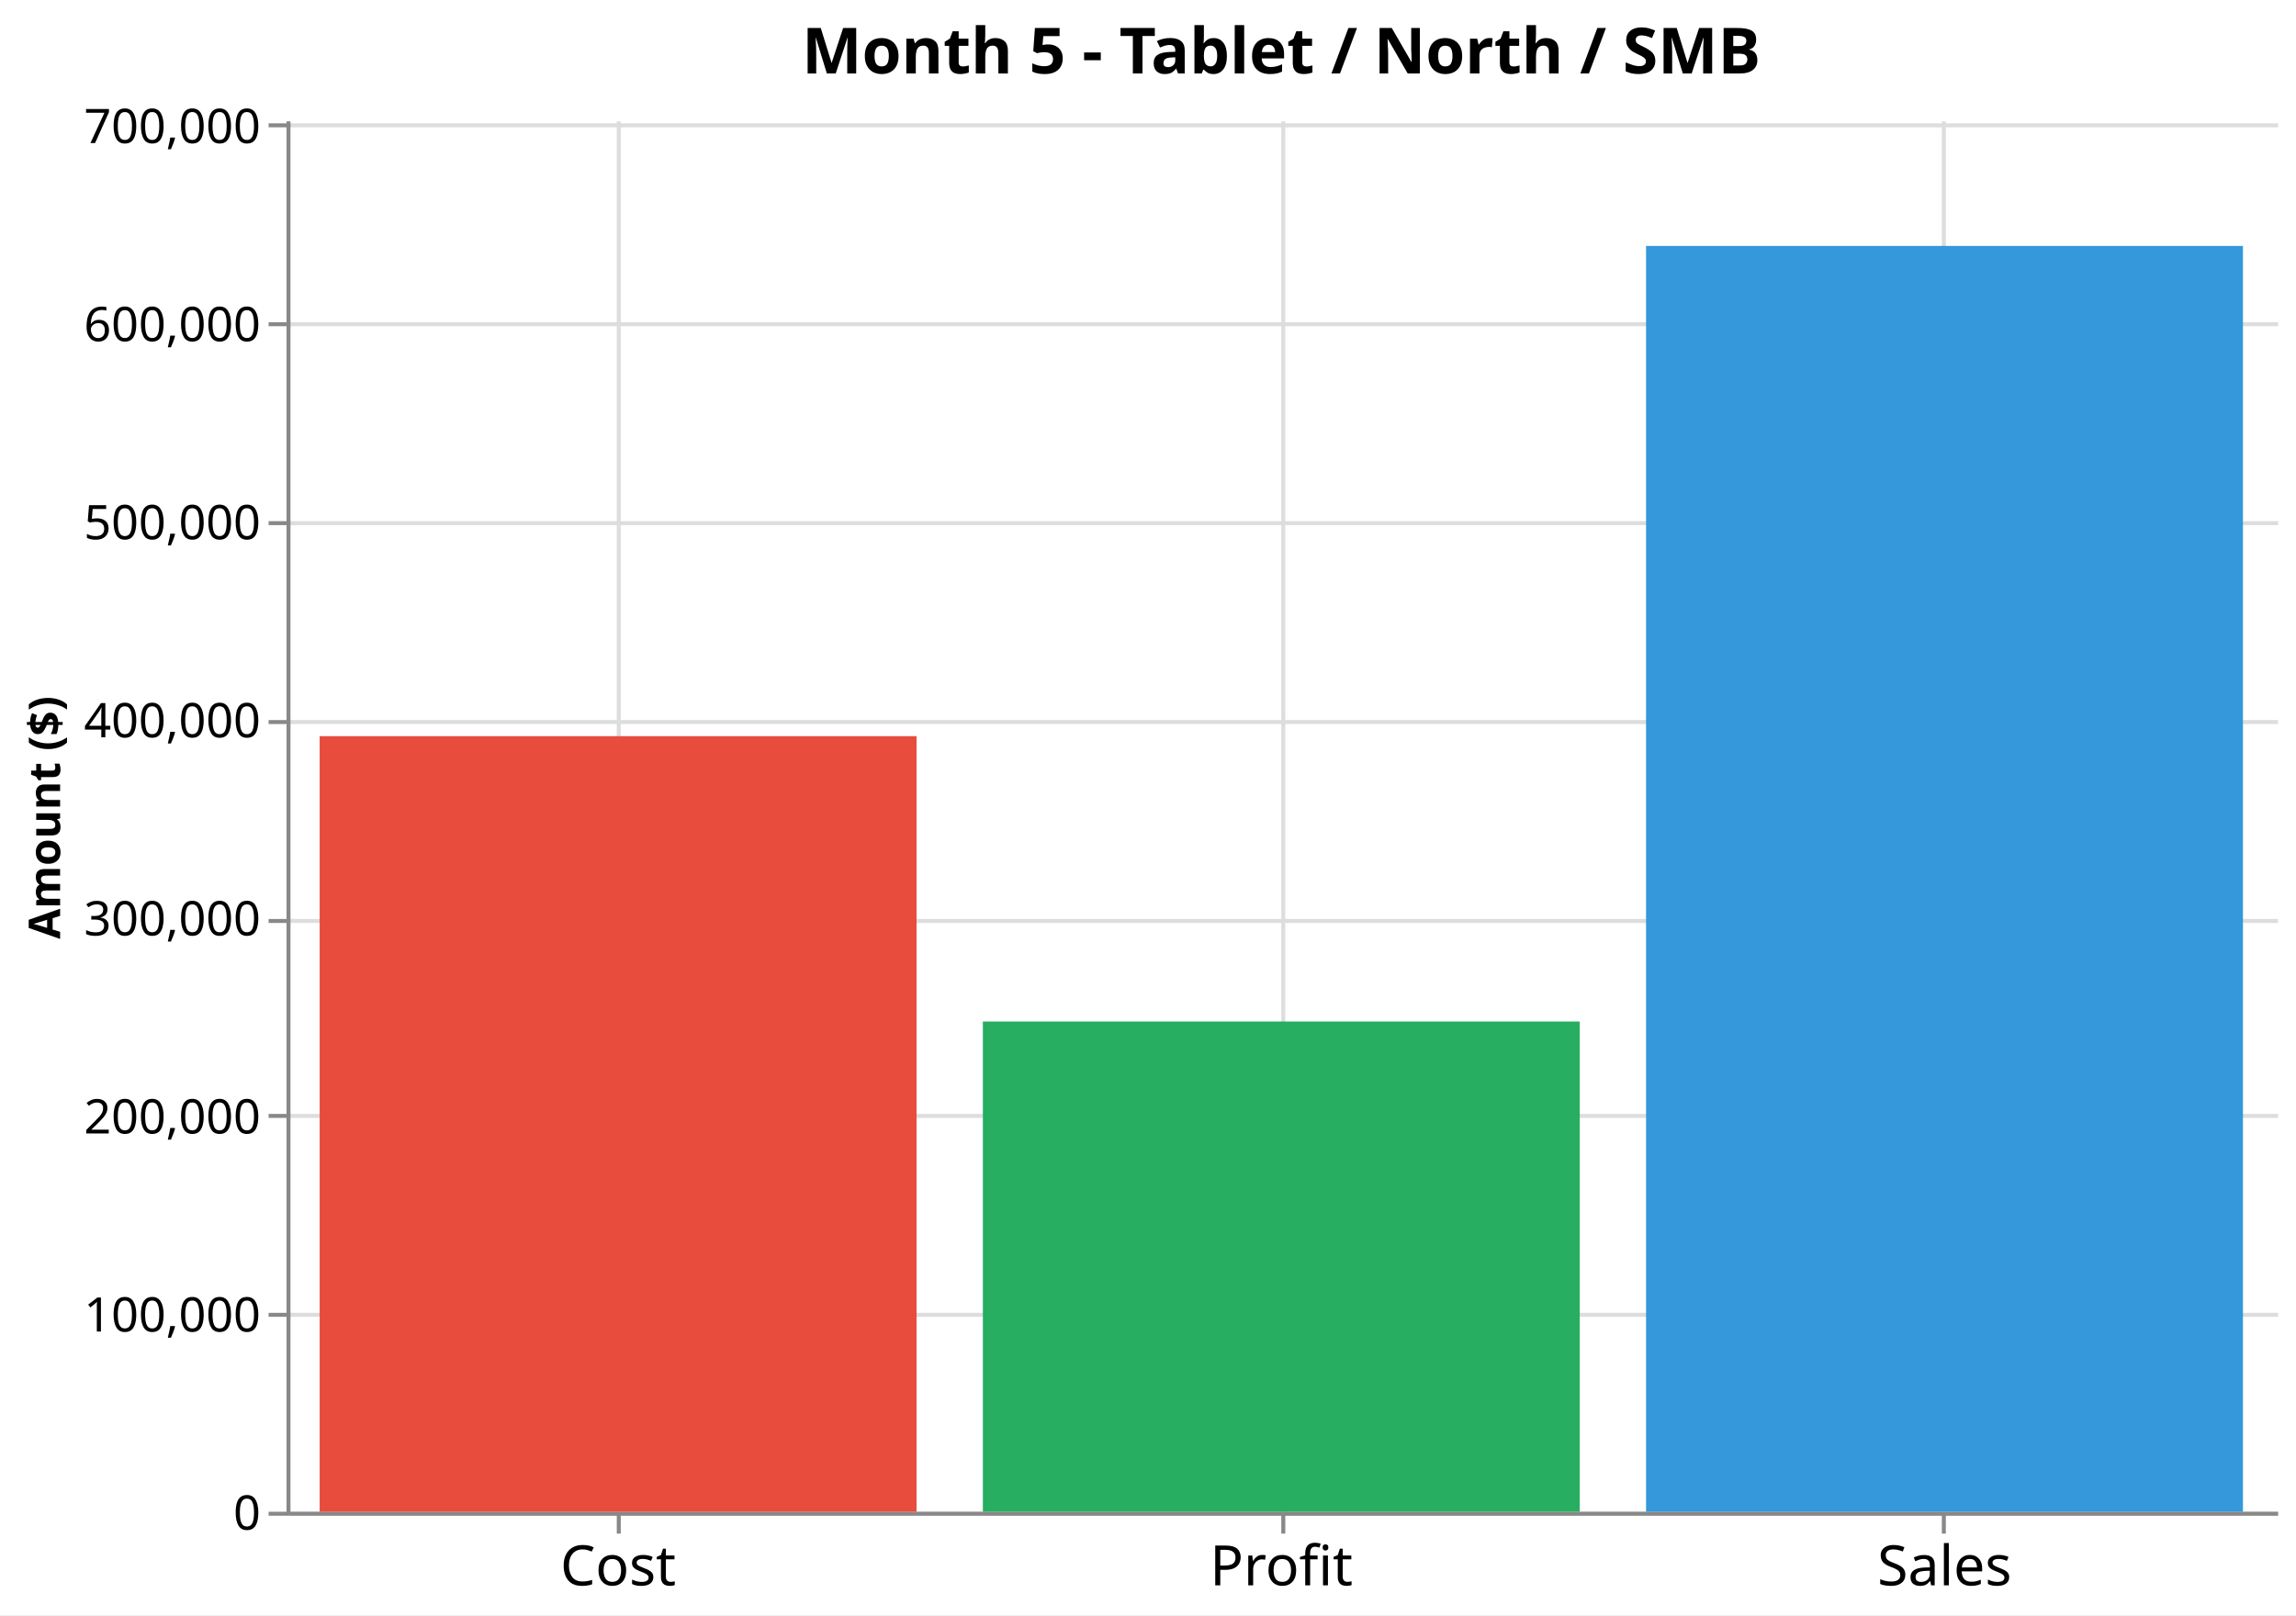
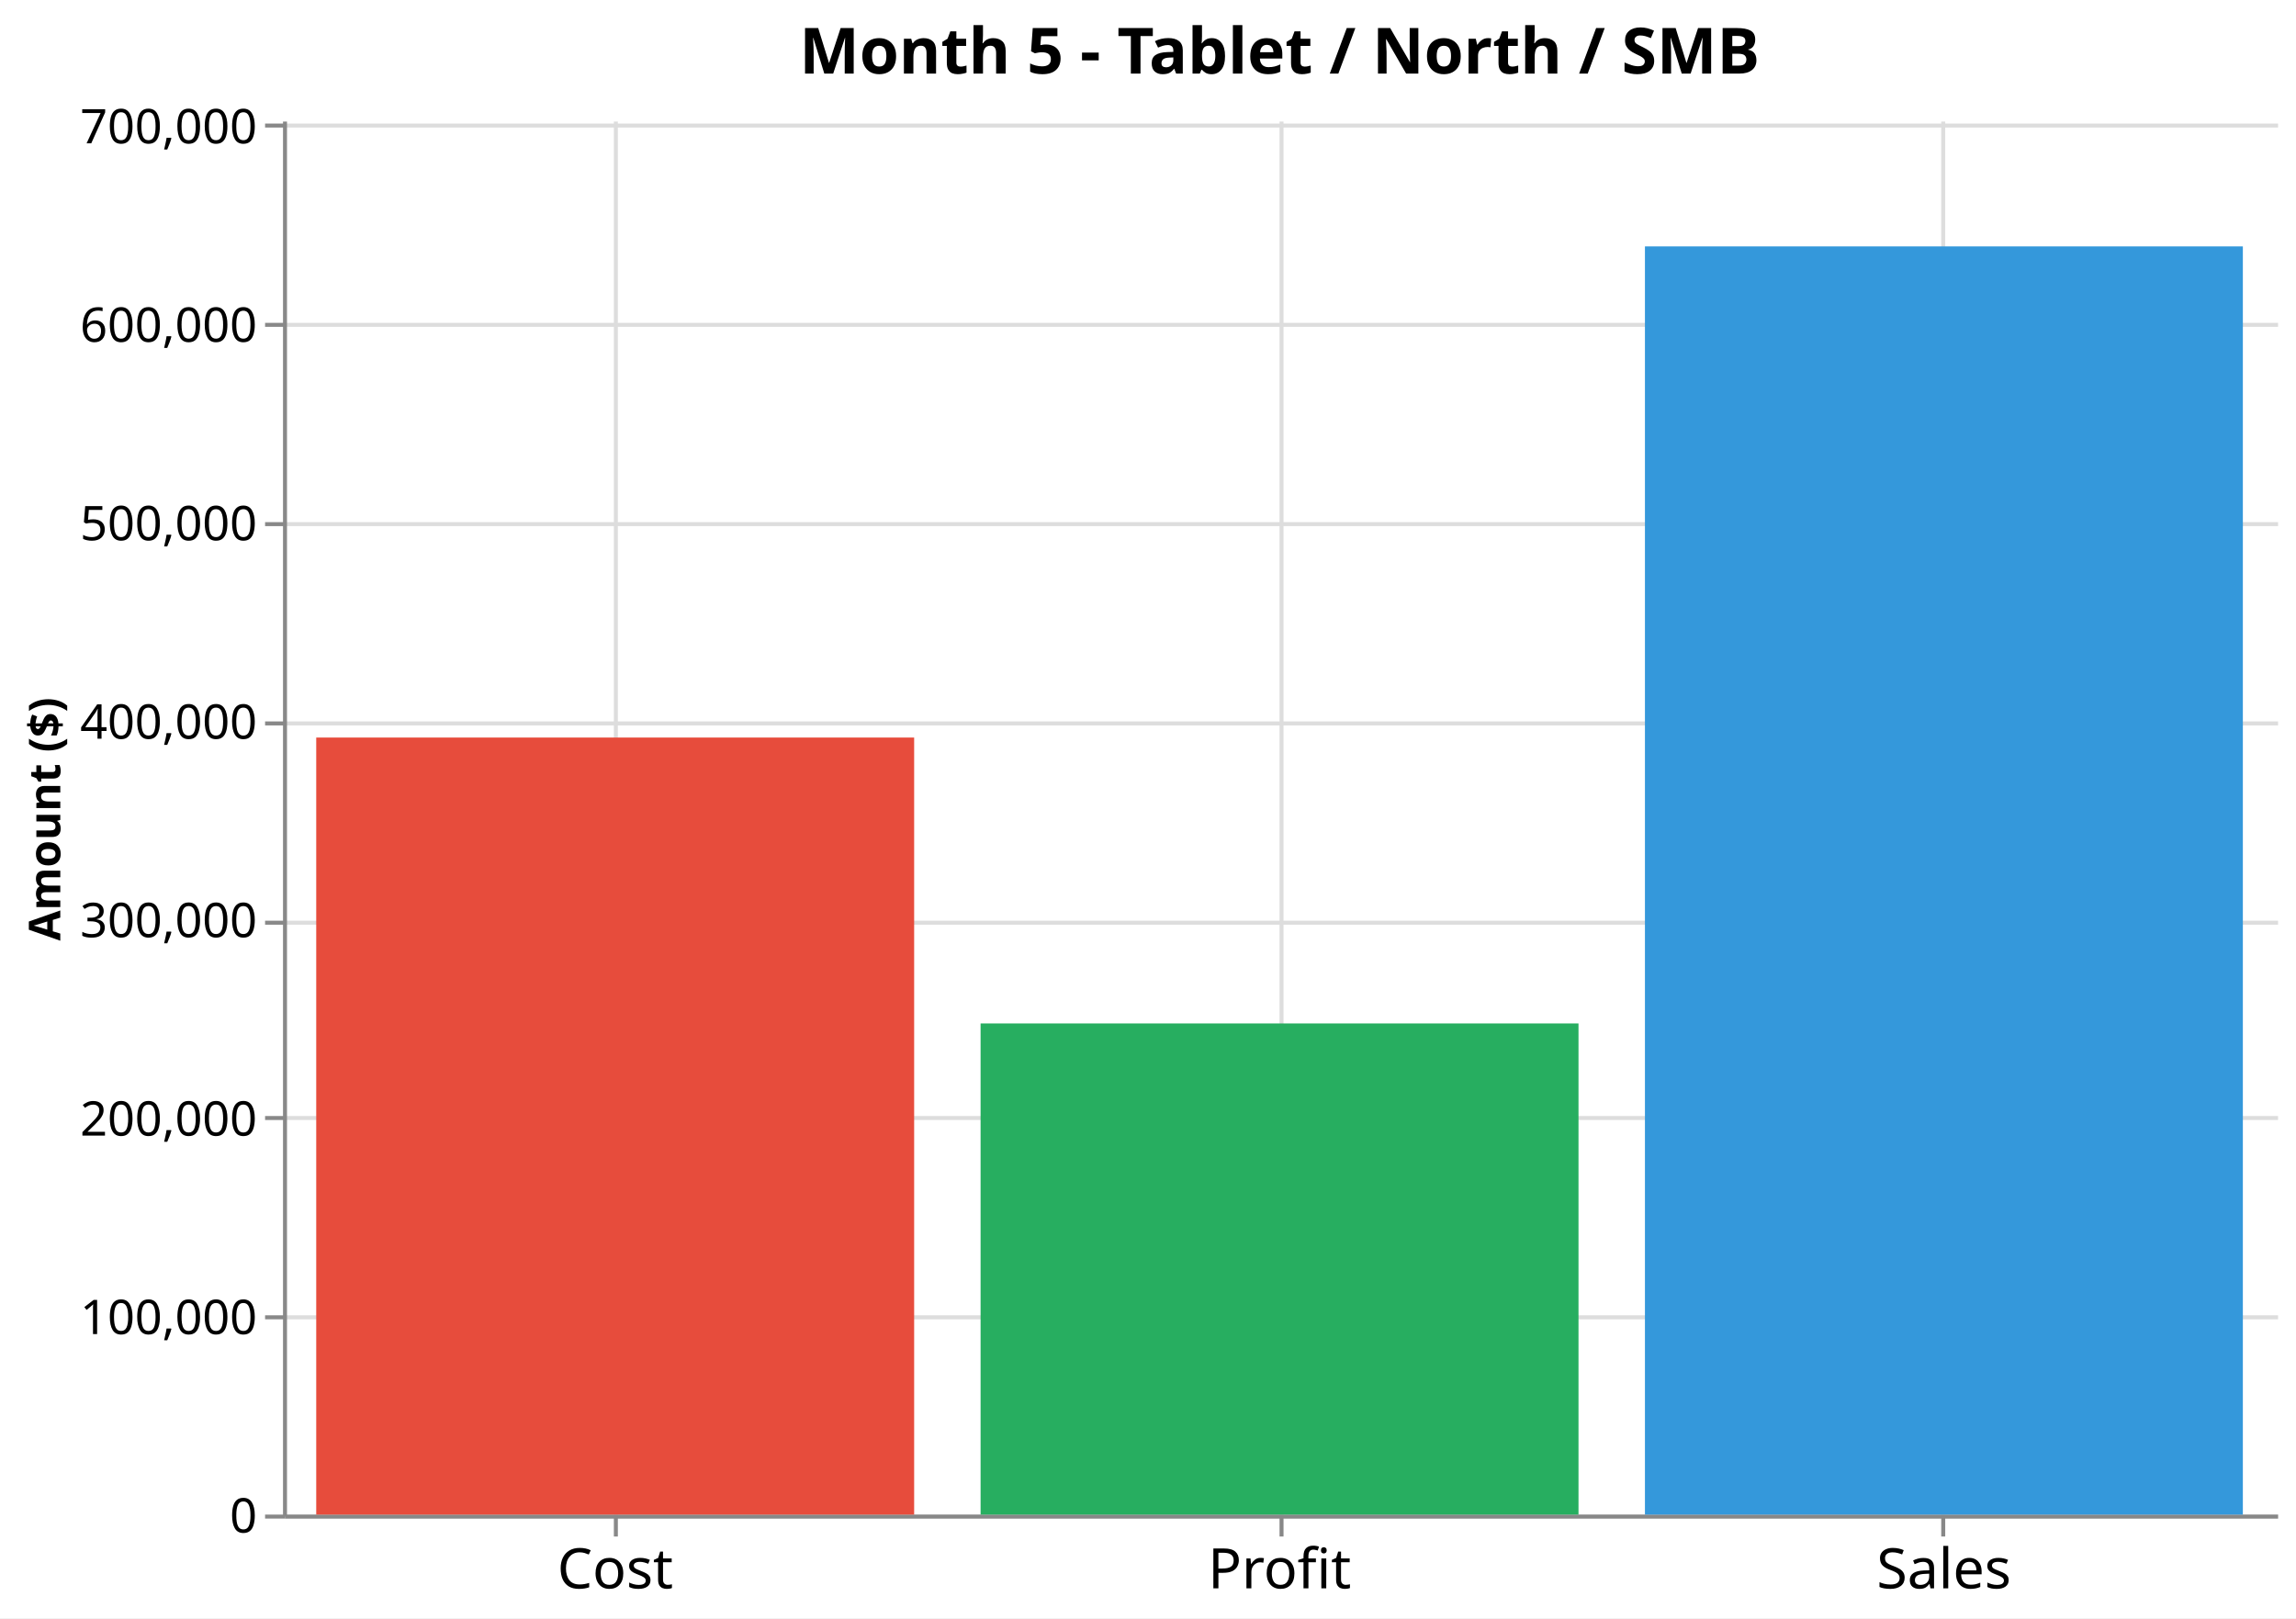
- <svg xmlns="http://www.w3.org/2000/svg" version="1.1" class="marks" width="577" height="406" viewBox="0 0 577 406">
-   <rect width="577" height="406" fill="white" />
-   <g fill="none" stroke-miterlimit="10" transform="translate(72,30)">
+ <svg xmlns="http://www.w3.org/2000/svg" version="1.1" class="marks" width="576" height="406" viewBox="0 0 576 406">
+   <rect width="576" height="406" fill="white" />
+   <g fill="none" stroke-miterlimit="10" transform="translate(71,30)">
    <g class="mark-group role-frame root" role="graphics-object" aria-roledescription="group mark container">
      <g transform="translate(0,0)">
        <path class="background" aria-hidden="true" d="M0,0h500v350h-500Z" />
        <g>
          <g class="mark-group role-axis" aria-hidden="true">
            <g transform="translate(0.5,350.5)">
              <path class="background" aria-hidden="true" d="M0,0h0v0h0Z" pointer-events="none" />
              <g>
                <g class="mark-rule role-axis-grid" pointer-events="none">
                  <line transform="translate(83,-350)" x2="0" y2="350" stroke="#ddd" stroke-width="1" opacity="1" />
                  <line transform="translate(250,-350)" x2="0" y2="350" stroke="#ddd" stroke-width="1" opacity="1" />
                  <line transform="translate(416,-350)" x2="0" y2="350" stroke="#ddd" stroke-width="1" opacity="1" />
                </g>
              </g>
              <path class="foreground" aria-hidden="true" d="" pointer-events="none" display="none" />
            </g>
          </g>
          <g class="mark-group role-axis" aria-hidden="true">
            <g transform="translate(0.5,0.5)">
              <path class="background" aria-hidden="true" d="M0,0h0v0h0Z" pointer-events="none" />
              <g>
                <g class="mark-rule role-axis-grid" pointer-events="none">
                  <line transform="translate(0,350)" x2="500" y2="0" stroke="#ddd" stroke-width="1" opacity="1" />
                  <line transform="translate(0,300)" x2="500" y2="0" stroke="#ddd" stroke-width="1" opacity="1" />
                  <line transform="translate(0,250)" x2="500" y2="0" stroke="#ddd" stroke-width="1" opacity="1" />
                  <line transform="translate(0,201)" x2="500" y2="0" stroke="#ddd" stroke-width="1" opacity="1" />
                  <line transform="translate(0,151)" x2="500" y2="0" stroke="#ddd" stroke-width="1" opacity="1" />
                  <line transform="translate(0,101)" x2="500" y2="0" stroke="#ddd" stroke-width="1" opacity="1" />
                  <line transform="translate(0,51)" x2="500" y2="0" stroke="#ddd" stroke-width="1" opacity="1" />
                  <line transform="translate(0,1)" x2="500" y2="0" stroke="#ddd" stroke-width="1" opacity="1" />
                </g>
              </g>
              <path class="foreground" aria-hidden="true" d="" pointer-events="none" display="none" />
            </g>
          </g>
          <g class="mark-group role-axis" role="graphics-symbol" aria-roledescription="axis" aria-label="X-axis for a discrete scale with 3 values: Cost, Profit, Sales">
            <g transform="translate(0.5,350.5)">
              <path class="background" aria-hidden="true" d="M0,0h0v0h0Z" pointer-events="none" />
              <g>
                <g class="mark-rule role-axis-tick" pointer-events="none">
                  <line transform="translate(83,0)" x2="0" y2="5" stroke="#888" stroke-width="1" opacity="1" />
                  <line transform="translate(250,0)" x2="0" y2="5" stroke="#888" stroke-width="1" opacity="1" />
                  <line transform="translate(416,0)" x2="0" y2="5" stroke="#888" stroke-width="1" opacity="1" />
                </g>
                <g class="mark-text role-axis-label" pointer-events="none">
                  <text text-anchor="middle" transform="translate(82.83333,18)" font-family="sans-serif" font-size="14px" fill="#000" opacity="1">Cost</text>
                  <text text-anchor="middle" transform="translate(249.5,18)" font-family="sans-serif" font-size="14px" fill="#000" opacity="1">Profit</text>
                  <text text-anchor="middle" transform="translate(416.1667,18)" font-family="sans-serif" font-size="14px" fill="#000" opacity="1">Sales</text>
                </g>
                <g class="mark-rule role-axis-domain" pointer-events="none">
                  <line transform="translate(0,0)" x2="500" y2="0" stroke="#888" stroke-width="1" opacity="1" />
                </g>
              </g>
              <path class="foreground" aria-hidden="true" d="" pointer-events="none" display="none" />
            </g>
          </g>
          <g class="mark-group role-axis" role="graphics-symbol" aria-roledescription="axis" aria-label="Y-axis titled 'Amount ($)' for a linear scale with values from 0 to 702,930">
            <g transform="translate(0.5,0.5)">
              <path class="background" aria-hidden="true" d="M0,0h0v0h0Z" pointer-events="none" />
              <g>
                <g class="mark-rule role-axis-tick" pointer-events="none">
                  <line transform="translate(0,350)" x2="-5" y2="0" stroke="#888" stroke-width="1" opacity="1" />
                  <line transform="translate(0,300)" x2="-5" y2="0" stroke="#888" stroke-width="1" opacity="1" />
                  <line transform="translate(0,250)" x2="-5" y2="0" stroke="#888" stroke-width="1" opacity="1" />
                  <line transform="translate(0,201)" x2="-5" y2="0" stroke="#888" stroke-width="1" opacity="1" />
                  <line transform="translate(0,151)" x2="-5" y2="0" stroke="#888" stroke-width="1" opacity="1" />
                  <line transform="translate(0,101)" x2="-5" y2="0" stroke="#888" stroke-width="1" opacity="1" />
                  <line transform="translate(0,51)" x2="-5" y2="0" stroke="#888" stroke-width="1" opacity="1" />
                  <line transform="translate(0,1)" x2="-5" y2="0" stroke="#888" stroke-width="1" opacity="1" />
                </g>
                <g class="mark-text role-axis-label" pointer-events="none">
                  <text text-anchor="end" transform="translate(-7,354)" font-family="sans-serif" font-size="12px" fill="#000" opacity="1">0</text>
                  <text text-anchor="end" transform="translate(-7,304.2084)" font-family="sans-serif" font-size="12px" fill="#000" opacity="1">100,000</text>
                  <text text-anchor="end" transform="translate(-7,254.4169)" font-family="sans-serif" font-size="12px" fill="#000" opacity="1">200,000</text>
                  <text text-anchor="end" transform="translate(-7,204.6253)" font-family="sans-serif" font-size="12px" fill="#000" opacity="1">300,000</text>
                  <text text-anchor="end" transform="translate(-7,154.8337)" font-family="sans-serif" font-size="12px" fill="#000" opacity="1">400,000</text>
                  <text text-anchor="end" transform="translate(-7,105.0421)" font-family="sans-serif" font-size="12px" fill="#000" opacity="1">500,000</text>
                  <text text-anchor="end" transform="translate(-7,55.25056)" font-family="sans-serif" font-size="12px" fill="#000" opacity="1">600,000</text>
                  <text text-anchor="end" transform="translate(-7,5.458983)" font-family="sans-serif" font-size="12px" fill="#000" opacity="1">700,000</text>
                </g>
                <g class="mark-rule role-axis-domain" pointer-events="none">
                  <line transform="translate(0,350)" x2="0" y2="-350" stroke="#888" stroke-width="1" opacity="1" />
                </g>
                <g class="mark-text role-axis-title" pointer-events="none">
-                   <text text-anchor="middle" transform="translate(-55.39551,175) rotate(-90) translate(0,-2)" font-family="sans-serif" font-size="11px" font-weight="bold" fill="#000" opacity="1">Amount ($)</text>
+                   <text text-anchor="middle" transform="translate(-54.37695,175) rotate(-90) translate(0,-2)" font-family="sans-serif" font-size="11px" font-weight="bold" fill="#000" opacity="1">Amount ($)</text>
                </g>
              </g>
              <path class="foreground" aria-hidden="true" d="" pointer-events="none" display="none" />
            </g>
          </g>
          <g class="mark-rect role-mark marks" role="graphics-object" aria-roledescription="rect mark container">
            <path aria-label="Metric: Cost; Amount: 391,543; Color: #e74c3c" role="graphics-symbol" aria-roledescription="bar" d="M8.333,155.045h150v194.955h-150Z" fill="#e74c3c" />
            <path aria-label="Metric: Profit; Amount: 247,485; Color: #27ae60" role="graphics-symbol" aria-roledescription="bar" d="M175,226.774h150v123.226h-150Z" fill="#27ae60" />
            <path aria-label="Metric: Sales; Amount: 639,027; Color: #3498db" role="graphics-symbol" aria-roledescription="bar" d="M341.667,31.818h150v318.182h-150Z" fill="#3498db" />
          </g>
          <g class="mark-group role-title">
            <g transform="translate(250,-24.54102)">
              <path class="background" aria-hidden="true" d="M0,0h0v0h0Z" pointer-events="none" />
              <g>
                <g class="mark-text role-title-text" role="graphics-symbol" aria-roledescription="title" aria-label="Title text 'Month 5 - Tablet / North / SMB'" pointer-events="none">
                  <text text-anchor="middle" transform="translate(0,13)" font-family="sans-serif" font-size="16px" font-weight="bold" fill="#000" opacity="1">Month 5 - Tablet / North / SMB</text>
                </g>
              </g>
              <path class="foreground" aria-hidden="true" d="" pointer-events="none" display="none" />
            </g>
          </g>
        </g>
        <path class="foreground" aria-hidden="true" d="" display="none" />
      </g>
    </g>
  </g>
</svg>
